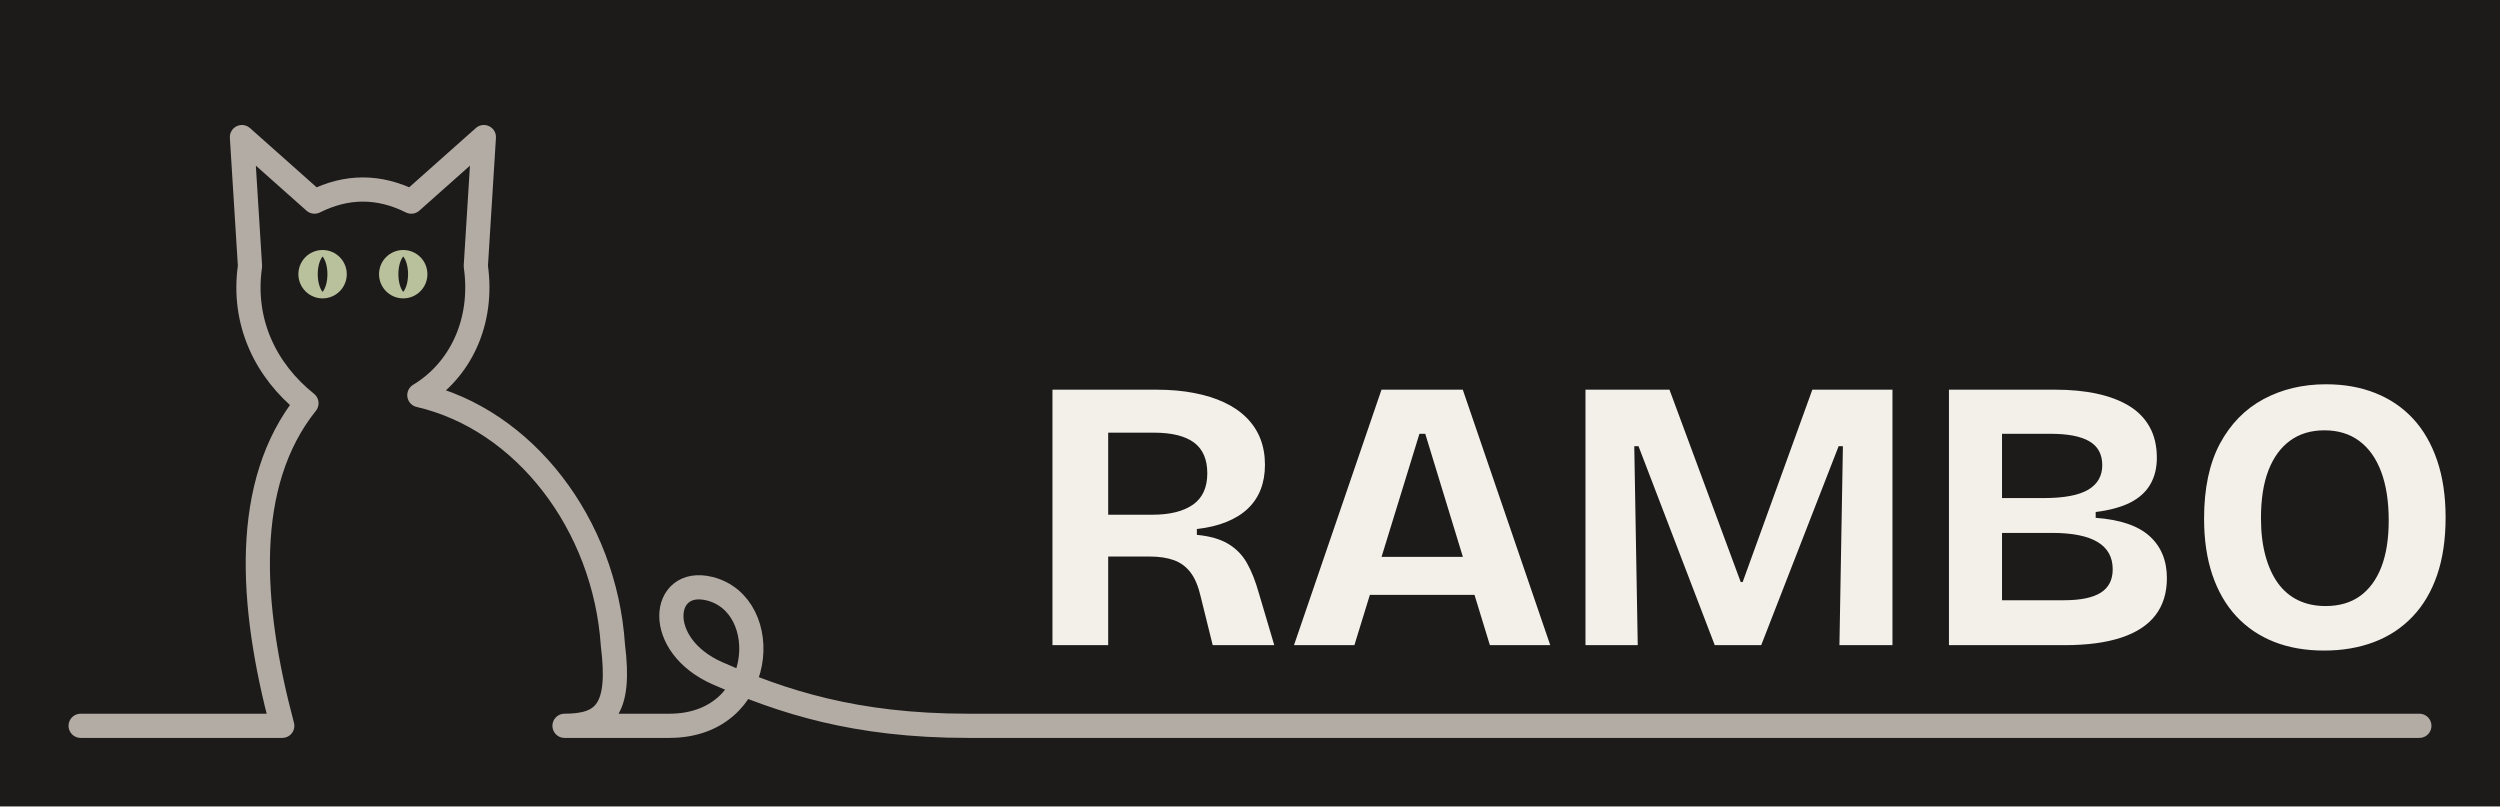
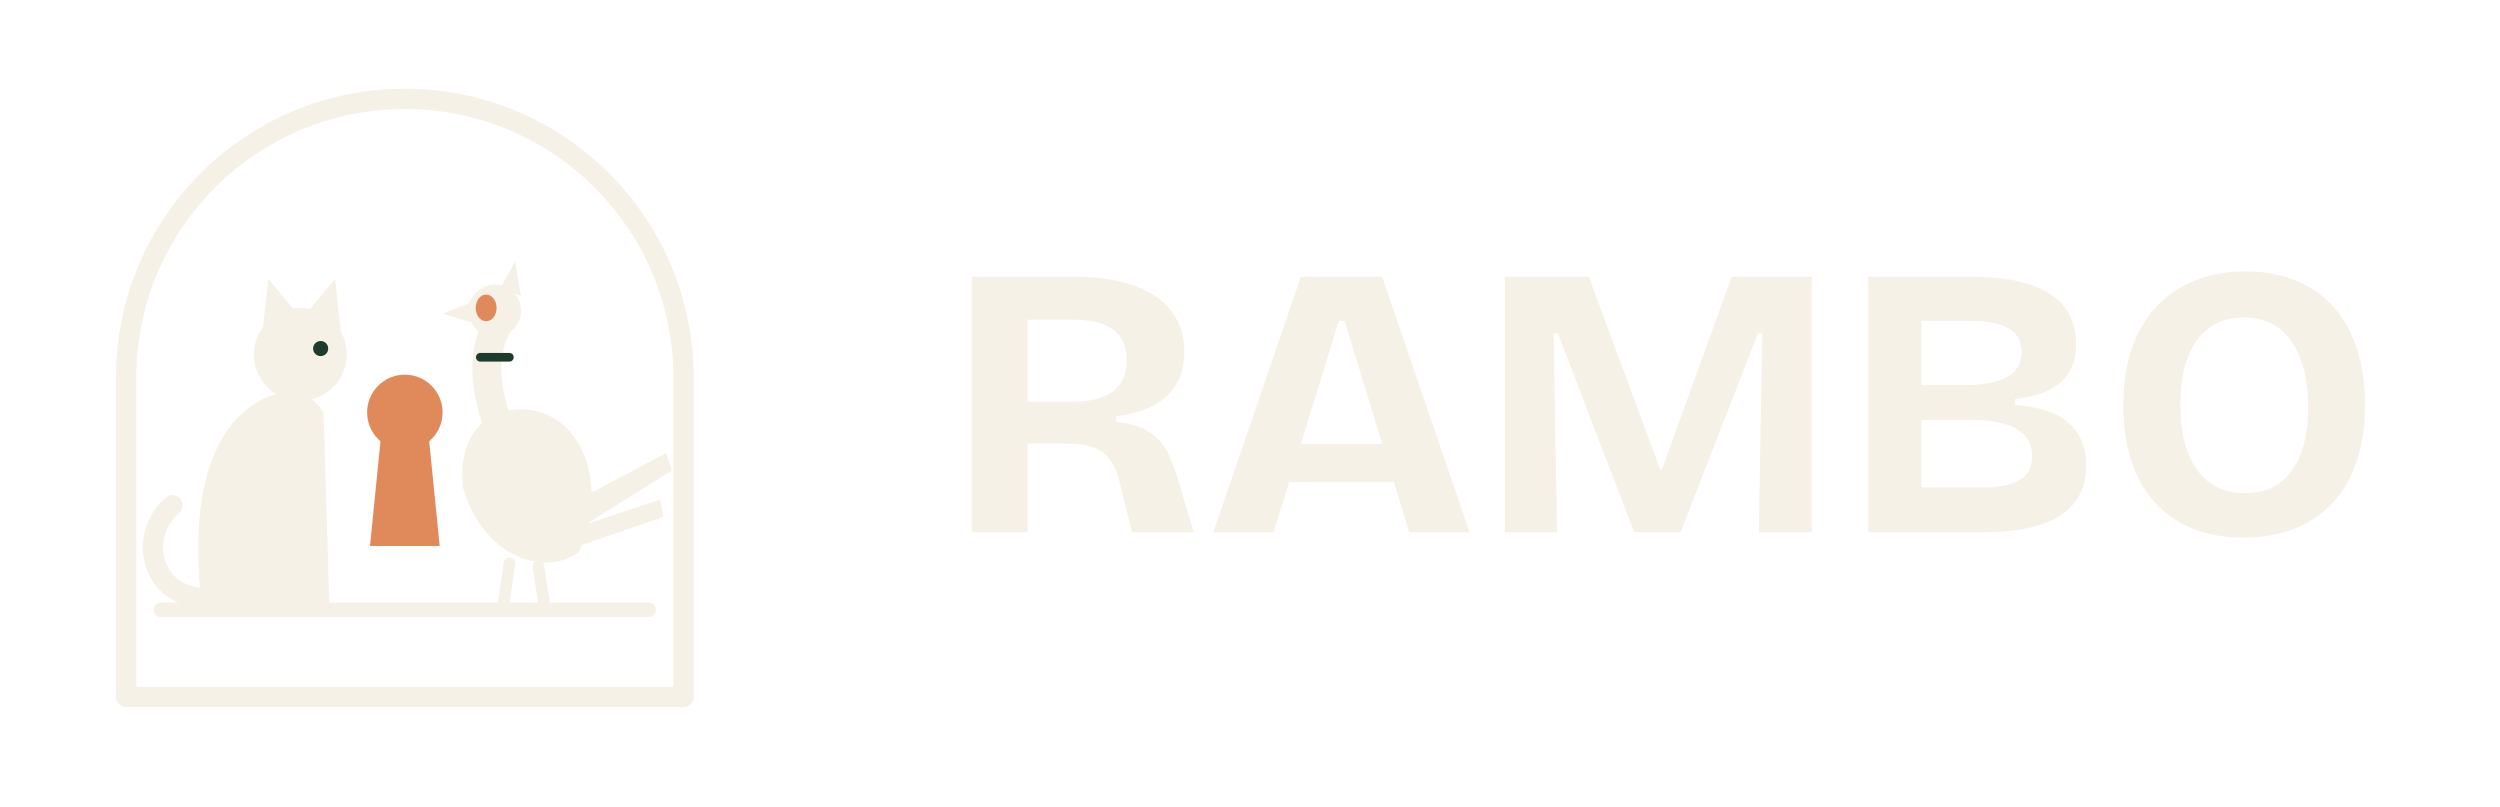
<svg xmlns="http://www.w3.org/2000/svg" viewBox="0 0 620 200" width="620" height="200" role="img" aria-label="RAMBO">
-   <rect x="0" y="0" width="620" height="200" fill="#1c1b1a" />
-   <path d="M20,180 L70,180 C62,150 60,120 76,100 C66,92 60,80 62,66 L60,34 L78,50 C86,46 94,46 102,50 L120,34 L118,66 C120,80 114,92 104,98 C130,104 150,130 152,160 C154,176 150,180 140,180 L166,180 C190,180 192,150 176,146 C164,143 162,160 178,167 C194,174 212,180 240,180 L600,180" stroke="#b3aca4" stroke-width="6" fill="none" stroke-linecap="round" stroke-linejoin="round" />
-   <circle cx="80" cy="68" r="6" fill="#b8c09c" />
-   <circle cx="100" cy="68" r="6" fill="#b8c09c" />
-   <path d="M80,63.6 C81.6,65.6 81.6,70.4 80,72.4 C78.4,70.4 78.4,65.6 80,63.6 Z" fill="#1c1b1a" />
-   <path d="M100,63.6 C101.6,65.6 101.6,70.4 100,72.4 C98.4,70.4 98.4,65.6 100,63.6 Z" fill="#1c1b1a" />
-   <path d="M261.01 160V96.64H286.74Q291.92 96.64 296.14 97.46Q300.37 98.27 303.63 99.81Q306.9 101.34 309.15 103.6Q311.41 105.86 312.56 108.78Q313.71 111.71 313.71 115.26Q313.71 118.62 312.66 121.36Q311.6 124.1 309.49 126.11Q307.38 128.13 304.21 129.42Q301.04 130.72 296.82 131.2V132.64Q301.71 133.12 304.64 134.9Q307.57 136.67 309.25 139.65Q310.93 142.62 312.18 147.04L316.02 160H300.75L297.78 148Q296.91 144.16 295.28 142Q293.65 139.84 291.15 138.93Q288.66 138.02 285.1 138.02H274.83V160ZM274.83 127.65H285.78Q292.3 127.65 295.86 125.15Q299.41 122.66 299.41 117.38Q299.41 112.19 296.1 109.74Q292.78 107.3 286.16 107.3H274.83ZM320.91 160 342.61 96.64H362.77L384.46 160H369.49L353.46 107.58H352.02L335.89 160ZM333.1 147.52V138.11H374.29V147.52ZM393.2 160V96.64H414.03L431.7 144.35H432.18L449.46 96.64H469.33V160H456.18L457.04 110.66H455.98L436.78 160H425.26L406.35 110.66H405.3L406.16 160ZM483.34 160V96.64H509.65Q515.5 96.64 520.11 97.65Q524.72 98.66 528.03 100.67Q531.34 102.69 533.12 105.9Q534.9 109.12 534.9 113.54Q534.9 117.28 533.31 120.06Q531.73 122.85 528.42 124.58Q525.1 126.3 519.73 126.98V128.42Q528.85 129.09 533.12 132.98Q537.39 136.86 537.39 143.39Q537.39 148.86 534.56 152.56Q531.73 156.26 526.06 158.13Q520.4 160 512.05 160ZM496.5 148.86H511.86Q518 148.86 520.98 146.99Q523.95 145.12 523.95 141.18Q523.95 136.67 520.21 134.42Q516.46 132.16 508.88 132.16H496.5ZM496.5 123.52H506.86Q514.35 123.52 517.86 121.46Q521.36 119.39 521.36 115.36Q521.36 111.33 518.19 109.46Q515.02 107.58 508.5 107.58H496.5ZM576.37 161.34Q569.46 161.34 563.98 159.18Q558.51 157.02 554.62 152.85Q550.74 148.67 548.67 142.58Q546.61 136.48 546.61 128.61Q546.61 117.38 550.54 110.03Q554.48 102.69 561.34 98.99Q568.21 95.3 576.85 95.3Q583.57 95.3 589.04 97.46Q594.51 99.62 598.4 103.79Q602.29 107.97 604.4 114.16Q606.51 120.35 606.51 128.32Q606.51 136.48 604.4 142.62Q602.29 148.77 598.3 152.94Q594.32 157.12 588.75 159.23Q583.18 161.34 576.37 161.34ZM576.75 150.3Q581.84 150.3 585.3 147.81Q588.75 145.31 590.58 140.61Q592.4 135.9 592.4 129.09Q592.4 121.98 590.53 116.99Q588.66 112 585.1 109.36Q581.55 106.72 576.46 106.72Q571.47 106.72 567.97 109.26Q564.46 111.81 562.59 116.61Q560.72 121.41 560.72 128.51Q560.72 133.7 561.82 137.78Q562.93 141.86 564.94 144.64Q566.96 147.42 569.94 148.86Q572.91 150.3 576.75 150.3Z" fill="#f3efe9" />
+   <g transform="translate(14 13) scale(0.72)">
+     <path d="M24 222 L24 112 A96 96 0 0 1 216 112 L216 222 Z" fill="none" stroke="#F6F1E7" stroke-width="7" stroke-linejoin="round" />
+     <line x1="36" y1="192" x2="204" y2="192" stroke="#F6F1E7" stroke-width="5" stroke-linecap="round" />
+     <circle cx="120" cy="124" r="13" fill="#E08A5C" />
+     <path d="M112 130 L128 130 L132 170 L108 170 Z" fill="#E08A5C" />
+     <path d="M50 190 C46 156 52 130 70 120 C79 115 88 117 92 124 L94 190 Z" fill="#F6F1E7" />
+     <circle cx="84" cy="104" r="16" fill="#F6F1E7" />
+     <path d="M71 96 L73 78 L83 90 Z" fill="#F6F1E7" />
+     <path d="M86 90 L96 78 L98 97 Z" fill="#F6F1E7" />
+     <circle cx="91" cy="102" r="2.6" fill="#1F3A2E" />
+     <path d="M52 188 C32 188 28 166 40 156" fill="none" stroke="#F6F1E7" stroke-width="7" stroke-linecap="round" />
+     <path d="M140 150 C138 132 148 122 162 123 C182 125 190 150 180 172 C170 180 148 176 140 150 Z" fill="#F6F1E7" />
+     <path d="M176 156 L210 138 L212 144 L180 164 Z" fill="#F6F1E7" />
+     <path d="M178 164 L208 154 L209 160 L180 170 Z" fill="#F6F1E7" />
+     <path d="M152 128 C147 114 147 102 152 94" fill="none" stroke="#F6F1E7" stroke-width="10" stroke-linecap="round" />
+     <circle cx="151" cy="89" r="9" fill="#F6F1E7" />
+     <path d="M143 86 L133 90 L143 93 Z" fill="#F6F1E7" />
+     <path d="M153 81 L158 72 L160 84 Z" fill="#F6F1E7" />
+     <ellipse cx="148" cy="88" rx="3.6" ry="4.6" fill="#E08A5C" />
+     <path d="M146 105 L156 105" stroke="#1F3A2E" stroke-width="3" stroke-linecap="round" />
+     <line x1="156" y1="176" x2="154" y2="190" stroke="#F6F1E7" stroke-width="4" stroke-linecap="round" />
+     <line x1="166" y1="177" x2="168" y2="190" stroke="#F6F1E7" stroke-width="4" stroke-linecap="round" />
+   </g>
+   <g transform="translate(-20 -28)">
+     <path d="M261.01 160V96.64H286.74Q291.92 96.64 296.14 97.46Q300.37 98.27 303.63 99.81Q306.9 101.34 309.15 103.6Q311.41 105.86 312.56 108.78Q313.71 111.71 313.71 115.26Q313.71 118.62 312.66 121.36Q311.6 124.1 309.49 126.11Q307.38 128.13 304.21 129.42Q301.04 130.72 296.82 131.2V132.64Q301.71 133.12 304.64 134.9Q307.57 136.67 309.25 139.65Q310.93 142.62 312.18 147.04L316.02 160H300.75L297.78 148Q296.91 144.16 295.28 142Q293.65 139.84 291.15 138.93Q288.66 138.02 285.1 138.02H274.83V160ZM274.83 127.65H285.78Q292.3 127.65 295.86 125.15Q299.41 122.66 299.41 117.38Q299.41 112.19 296.1 109.74Q292.78 107.3 286.16 107.3H274.83ZM320.91 160 342.61 96.64H362.77L384.46 160H369.49L353.46 107.58H352.02L335.89 160ZM333.1 147.52V138.11H374.29V147.52ZM393.2 160V96.64H414.03L431.7 144.35H432.18L449.46 96.64H469.33V160H456.18L457.04 110.66H455.98L436.78 160H425.26L406.35 110.66H405.3L406.16 160ZM483.34 160V96.64H509.65Q515.5 96.64 520.11 97.65Q524.72 98.66 528.03 100.67Q531.34 102.69 533.12 105.9Q534.9 109.12 534.9 113.54Q534.9 117.28 533.31 120.06Q531.73 122.85 528.42 124.58Q525.1 126.3 519.73 126.98V128.42Q528.85 129.09 533.12 132.98Q537.39 136.86 537.39 143.39Q537.39 148.86 534.56 152.56Q531.73 156.26 526.06 158.13Q520.4 160 512.05 160ZM496.5 148.86H511.86Q518 148.86 520.98 146.99Q523.95 145.12 523.95 141.18Q523.95 136.67 520.21 134.42Q516.46 132.16 508.88 132.16H496.5ZM496.5 123.52H506.86Q514.35 123.52 517.86 121.46Q521.36 119.39 521.36 115.36Q521.36 111.33 518.19 109.46Q515.02 107.58 508.5 107.58H496.5ZM576.37 161.34Q569.46 161.34 563.98 159.18Q558.51 157.02 554.62 152.85Q550.74 148.67 548.67 142.58Q546.61 136.48 546.61 128.61Q546.61 117.38 550.54 110.03Q554.48 102.69 561.34 98.99Q568.21 95.3 576.85 95.3Q583.57 95.3 589.04 97.46Q594.51 99.62 598.4 103.79Q602.29 107.97 604.4 114.16Q606.51 120.35 606.51 128.32Q606.51 136.48 604.4 142.62Q602.29 148.77 598.3 152.94Q594.32 157.12 588.75 159.23Q583.18 161.34 576.37 161.34ZM576.75 150.3Q581.84 150.3 585.3 147.81Q588.75 145.31 590.58 140.61Q592.4 135.9 592.4 129.09Q592.4 121.98 590.53 116.99Q588.66 112 585.1 109.36Q581.55 106.72 576.46 106.72Q571.47 106.72 567.97 109.26Q564.46 111.81 562.59 116.61Q560.72 121.41 560.72 128.51Q560.72 133.7 561.82 137.78Q562.93 141.86 564.94 144.64Q566.96 147.42 569.94 148.86Q572.91 150.3 576.75 150.3Z" fill="#F6F1E7" />
+   </g>
</svg>
